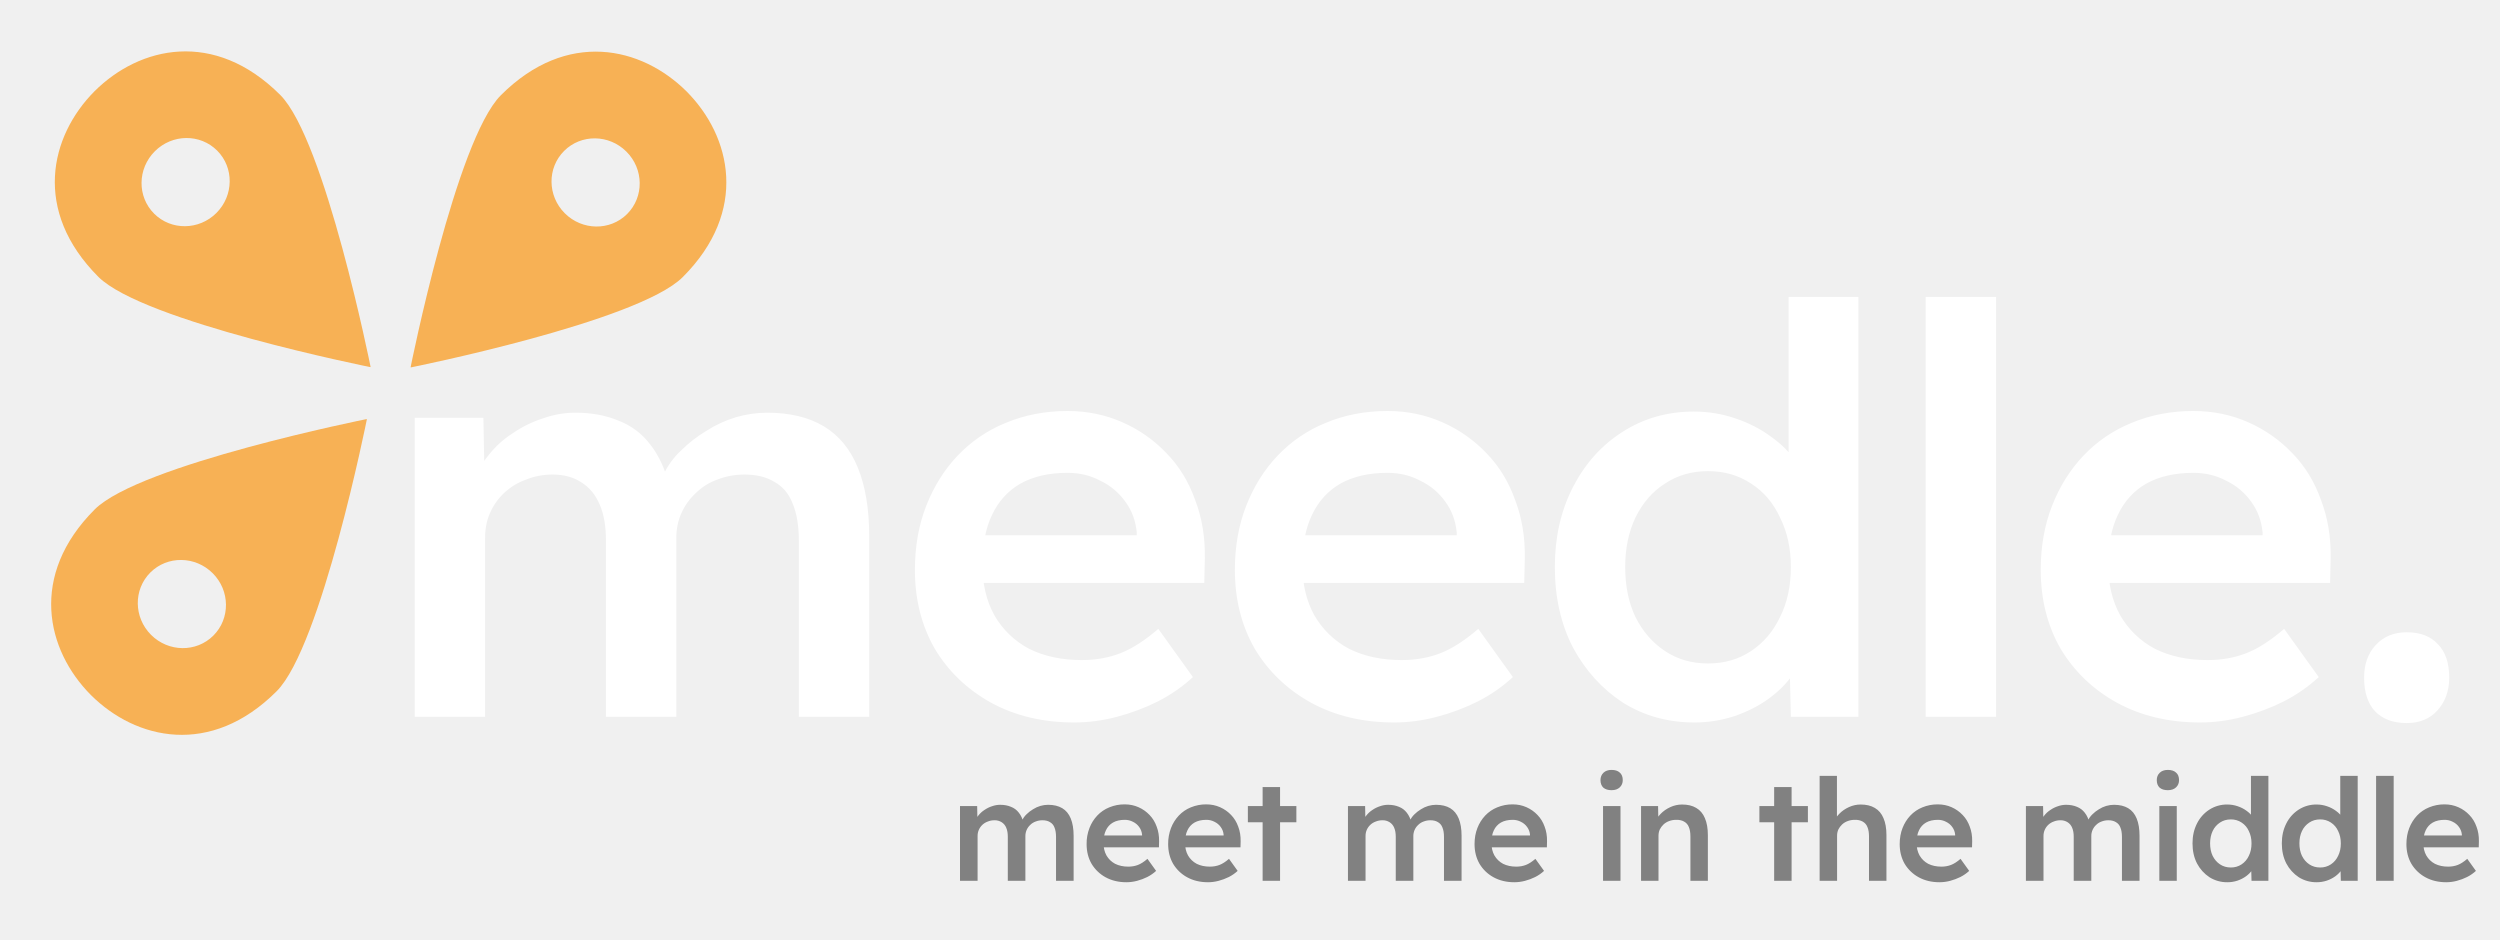
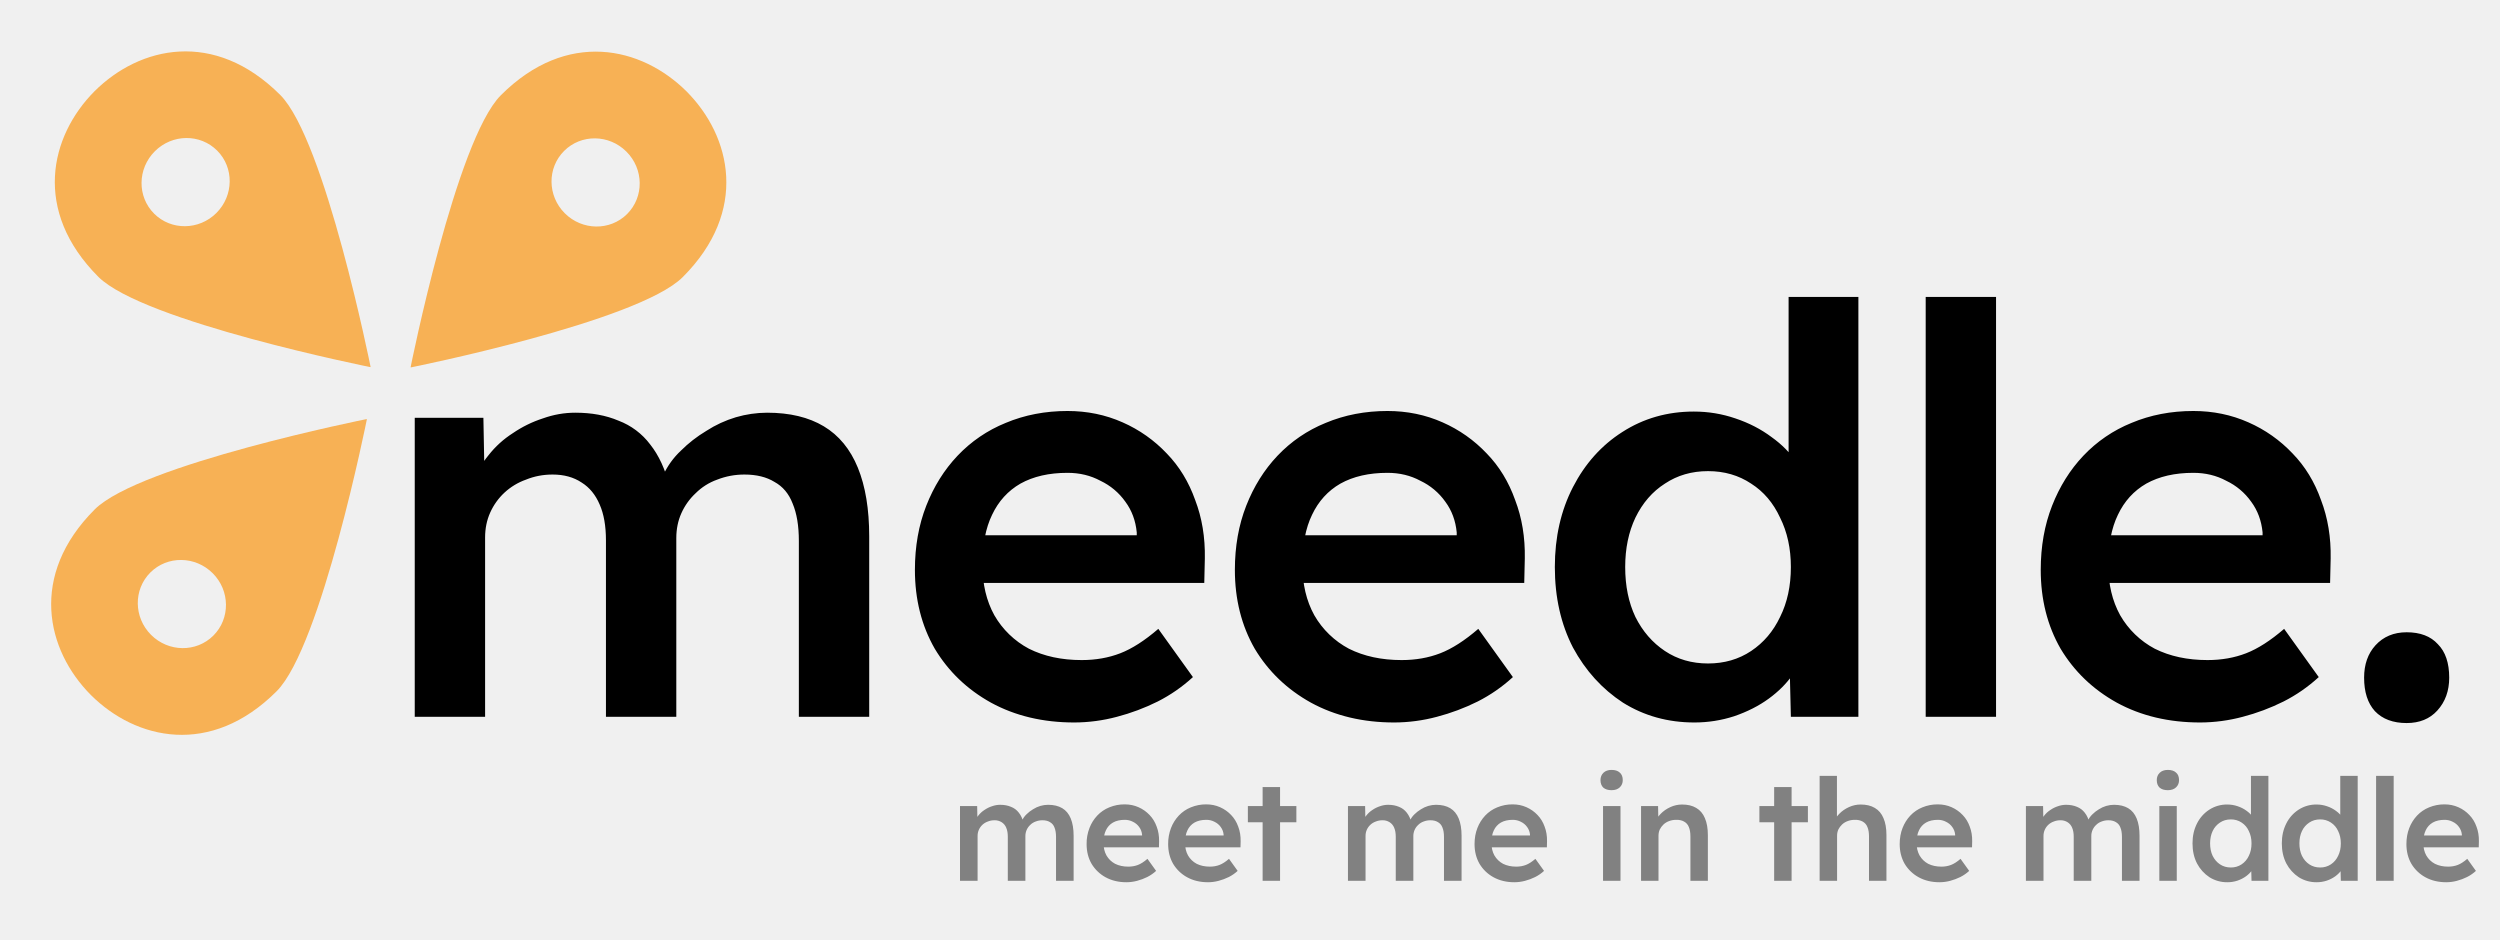
<svg xmlns="http://www.w3.org/2000/svg" width="282" height="106" fill="none">
-   <path fill="#fff" d="M46.783 80.856V47.128h7.744l.128 6.784-1.28.512a9.977 9.977 0 0 1 1.728-3.072 10.986 10.986 0 0 1 2.752-2.496 13.181 13.181 0 0 1 3.392-1.664c1.195-.426 2.41-.64 3.648-.64 1.835 0 3.456.299 4.864.896a8.001 8.001 0 0 1 3.584 2.688c.981 1.238 1.707 2.816 2.176 4.736l-1.216-.256.512-1.024a8.874 8.874 0 0 1 1.984-2.752c.853-.853 1.813-1.6 2.88-2.24a13.021 13.021 0 0 1 3.328-1.536 12.776 12.776 0 0 1 3.52-.512c2.56 0 4.693.512 6.4 1.536 1.707 1.024 2.987 2.582 3.84 4.672.853 2.091 1.28 4.672 1.28 7.744v20.352h-7.936v-19.84c0-1.706-.235-3.114-.704-4.224-.427-1.109-1.11-1.92-2.048-2.432-.896-.554-2.027-.832-3.392-.832-1.067 0-2.09.192-3.072.576a6.565 6.565 0 0 0-2.432 1.536 6.95 6.95 0 0 0-1.6 2.24c-.384.854-.576 1.792-.576 2.816v20.16h-7.936V60.952c0-1.621-.235-2.965-.704-4.032-.47-1.109-1.152-1.941-2.048-2.496-.896-.597-1.984-.896-3.264-.896-1.067 0-2.07.192-3.008.576a7.012 7.012 0 0 0-2.432 1.472 6.95 6.95 0 0 0-1.6 2.24c-.384.854-.576 1.792-.576 2.816v20.224h-7.936Zm74.403.64c-3.541 0-6.677-.746-9.408-2.24-2.688-1.493-4.8-3.52-6.336-6.08-1.493-2.602-2.24-5.568-2.24-8.896 0-2.645.427-5.056 1.28-7.232s2.027-4.053 3.52-5.632a15.442 15.442 0 0 1 5.44-3.712c2.133-.896 4.459-1.344 6.976-1.344 2.219 0 4.288.427 6.208 1.28a15.356 15.356 0 0 1 4.992 3.52c1.408 1.451 2.475 3.2 3.2 5.248.768 2.006 1.131 4.203 1.088 6.592l-.064 2.752h-27.328l-1.472-5.376h22.208l-1.024 1.088v-1.408c-.128-1.322-.555-2.474-1.28-3.456a7.236 7.236 0 0 0-2.816-2.368c-1.109-.597-2.347-.896-3.712-.896-2.091 0-3.861.406-5.312 1.216-1.408.811-2.475 1.984-3.2 3.52-.725 1.494-1.088 3.371-1.088 5.632 0 2.176.448 4.075 1.344 5.696a9.781 9.781 0 0 0 3.904 3.776c1.707.854 3.691 1.28 5.952 1.28 1.579 0 3.029-.256 4.352-.768 1.323-.512 2.752-1.429 4.288-2.752l3.904 5.44a17.752 17.752 0 0 1-3.968 2.752 23.844 23.844 0 0 1-4.608 1.728 18.8 18.8 0 0 1-4.8.64Zm36.092 0c-3.541 0-6.677-.746-9.408-2.24-2.688-1.493-4.8-3.52-6.336-6.08-1.493-2.602-2.24-5.568-2.24-8.896 0-2.645.427-5.056 1.28-7.232s2.027-4.053 3.52-5.632a15.442 15.442 0 0 1 5.44-3.712c2.133-.896 4.459-1.344 6.976-1.344 2.219 0 4.288.427 6.208 1.28a15.356 15.356 0 0 1 4.992 3.52c1.408 1.451 2.475 3.2 3.2 5.248.768 2.006 1.131 4.203 1.088 6.592l-.064 2.752h-27.328l-1.472-5.376h22.208l-1.024 1.088v-1.408c-.128-1.322-.555-2.474-1.28-3.456a7.236 7.236 0 0 0-2.816-2.368c-1.109-.597-2.347-.896-3.712-.896-2.091 0-3.861.406-5.312 1.216-1.408.811-2.475 1.984-3.2 3.52-.725 1.494-1.088 3.371-1.088 5.632 0 2.176.448 4.075 1.344 5.696a9.781 9.781 0 0 0 3.904 3.776c1.707.854 3.691 1.28 5.952 1.28 1.579 0 3.029-.256 4.352-.768 1.323-.512 2.752-1.429 4.288-2.752l3.904 5.44a17.752 17.752 0 0 1-3.968 2.752 23.844 23.844 0 0 1-4.608 1.728 18.8 18.8 0 0 1-4.8.64Zm33.852 0c-2.987 0-5.675-.746-8.064-2.24-2.347-1.536-4.224-3.605-5.632-6.208-1.365-2.645-2.048-5.674-2.048-9.088 0-3.37.683-6.378 2.048-9.024 1.365-2.645 3.221-4.714 5.568-6.208 2.389-1.536 5.077-2.304 8.064-2.304 1.621 0 3.179.256 4.672.768 1.536.512 2.901 1.216 4.096 2.112 1.195.854 2.133 1.814 2.816 2.88.725 1.067 1.131 2.176 1.216 3.328l-2.112.256V33.496h7.872v47.36h-7.616l-.192-7.936 1.536.128c-.043 1.067-.427 2.091-1.152 3.072-.683.982-1.579 1.878-2.688 2.688-1.109.811-2.411 1.472-3.904 1.984-1.451.47-2.944.704-4.48.704Zm1.536-6.656c1.835 0 3.456-.469 4.864-1.408 1.408-.938 2.496-2.218 3.264-3.84.811-1.621 1.216-3.498 1.216-5.632 0-2.09-.405-3.946-1.216-5.568-.768-1.664-1.856-2.944-3.264-3.84-1.408-.938-3.029-1.408-4.864-1.408s-3.456.47-4.864 1.408c-1.408.896-2.517 2.176-3.328 3.84-.768 1.622-1.152 3.478-1.152 5.568 0 2.134.384 4.011 1.152 5.632.811 1.622 1.92 2.902 3.328 3.84 1.408.939 3.029 1.408 4.864 1.408Zm24.552 6.016v-47.36h7.936v47.36h-7.936Zm30.961.64c-3.541 0-6.677-.746-9.408-2.24-2.688-1.493-4.8-3.52-6.336-6.08-1.493-2.602-2.24-5.568-2.24-8.896 0-2.645.427-5.056 1.28-7.232s2.027-4.053 3.52-5.632a15.442 15.442 0 0 1 5.44-3.712c2.133-.896 4.459-1.344 6.976-1.344 2.219 0 4.288.427 6.208 1.28a15.356 15.356 0 0 1 4.992 3.52c1.408 1.451 2.475 3.2 3.2 5.248.768 2.006 1.131 4.203 1.088 6.592l-.064 2.752h-27.328l-1.472-5.376h22.208l-1.024 1.088v-1.408c-.128-1.322-.555-2.474-1.28-3.456a7.236 7.236 0 0 0-2.816-2.368c-1.109-.597-2.347-.896-3.712-.896-2.091 0-3.861.406-5.312 1.216-1.408.811-2.475 1.984-3.2 3.52-.725 1.494-1.088 3.371-1.088 5.632 0 2.176.448 4.075 1.344 5.696a9.781 9.781 0 0 0 3.904 3.776c1.707.854 3.691 1.28 5.952 1.28 1.579 0 3.029-.256 4.352-.768 1.323-.512 2.752-1.429 4.288-2.752l3.904 5.44a17.752 17.752 0 0 1-3.968 2.752 23.844 23.844 0 0 1-4.608 1.728 18.8 18.8 0 0 1-4.8.64Zm23.292.064c-1.536 0-2.731-.448-3.584-1.344-.811-.896-1.216-2.154-1.216-3.776 0-1.493.427-2.709 1.28-3.648.896-.981 2.069-1.472 3.52-1.472 1.536 0 2.709.448 3.52 1.344.853.854 1.28 2.112 1.28 3.776 0 1.494-.448 2.731-1.344 3.712-.853.939-2.005 1.408-3.456 1.408Z" />
+   <path fill="#000" d="M46.783 80.856V47.128h7.744l.128 6.784-1.28.512a9.977 9.977 0 0 1 1.728-3.072 10.986 10.986 0 0 1 2.752-2.496 13.181 13.181 0 0 1 3.392-1.664c1.195-.426 2.41-.64 3.648-.64 1.835 0 3.456.299 4.864.896a8.001 8.001 0 0 1 3.584 2.688c.981 1.238 1.707 2.816 2.176 4.736l-1.216-.256.512-1.024a8.874 8.874 0 0 1 1.984-2.752c.853-.853 1.813-1.6 2.88-2.24a13.021 13.021 0 0 1 3.328-1.536 12.776 12.776 0 0 1 3.52-.512c2.56 0 4.693.512 6.4 1.536 1.707 1.024 2.987 2.582 3.84 4.672.853 2.091 1.28 4.672 1.28 7.744v20.352h-7.936v-19.84c0-1.706-.235-3.114-.704-4.224-.427-1.109-1.11-1.92-2.048-2.432-.896-.554-2.027-.832-3.392-.832-1.067 0-2.09.192-3.072.576a6.565 6.565 0 0 0-2.432 1.536 6.95 6.95 0 0 0-1.6 2.24c-.384.854-.576 1.792-.576 2.816v20.16h-7.936V60.952c0-1.621-.235-2.965-.704-4.032-.47-1.109-1.152-1.941-2.048-2.496-.896-.597-1.984-.896-3.264-.896-1.067 0-2.07.192-3.008.576a7.012 7.012 0 0 0-2.432 1.472 6.95 6.95 0 0 0-1.6 2.24c-.384.854-.576 1.792-.576 2.816v20.224h-7.936Zm74.403.64c-3.541 0-6.677-.746-9.408-2.24-2.688-1.493-4.8-3.52-6.336-6.08-1.493-2.602-2.24-5.568-2.24-8.896 0-2.645.427-5.056 1.28-7.232s2.027-4.053 3.52-5.632a15.442 15.442 0 0 1 5.44-3.712c2.133-.896 4.459-1.344 6.976-1.344 2.219 0 4.288.427 6.208 1.28a15.356 15.356 0 0 1 4.992 3.52c1.408 1.451 2.475 3.2 3.2 5.248.768 2.006 1.131 4.203 1.088 6.592l-.064 2.752h-27.328l-1.472-5.376h22.208l-1.024 1.088v-1.408c-.128-1.322-.555-2.474-1.28-3.456a7.236 7.236 0 0 0-2.816-2.368c-1.109-.597-2.347-.896-3.712-.896-2.091 0-3.861.406-5.312 1.216-1.408.811-2.475 1.984-3.2 3.52-.725 1.494-1.088 3.371-1.088 5.632 0 2.176.448 4.075 1.344 5.696a9.781 9.781 0 0 0 3.904 3.776c1.707.854 3.691 1.28 5.952 1.28 1.579 0 3.029-.256 4.352-.768 1.323-.512 2.752-1.429 4.288-2.752l3.904 5.44a17.752 17.752 0 0 1-3.968 2.752 23.844 23.844 0 0 1-4.608 1.728 18.8 18.8 0 0 1-4.8.64Zm36.092 0c-3.541 0-6.677-.746-9.408-2.24-2.688-1.493-4.8-3.52-6.336-6.08-1.493-2.602-2.24-5.568-2.24-8.896 0-2.645.427-5.056 1.28-7.232s2.027-4.053 3.52-5.632a15.442 15.442 0 0 1 5.44-3.712c2.133-.896 4.459-1.344 6.976-1.344 2.219 0 4.288.427 6.208 1.28a15.356 15.356 0 0 1 4.992 3.52c1.408 1.451 2.475 3.2 3.2 5.248.768 2.006 1.131 4.203 1.088 6.592l-.064 2.752h-27.328l-1.472-5.376h22.208l-1.024 1.088v-1.408c-.128-1.322-.555-2.474-1.28-3.456a7.236 7.236 0 0 0-2.816-2.368c-1.109-.597-2.347-.896-3.712-.896-2.091 0-3.861.406-5.312 1.216-1.408.811-2.475 1.984-3.2 3.52-.725 1.494-1.088 3.371-1.088 5.632 0 2.176.448 4.075 1.344 5.696a9.781 9.781 0 0 0 3.904 3.776c1.707.854 3.691 1.28 5.952 1.28 1.579 0 3.029-.256 4.352-.768 1.323-.512 2.752-1.429 4.288-2.752l3.904 5.44a17.752 17.752 0 0 1-3.968 2.752 23.844 23.844 0 0 1-4.608 1.728 18.8 18.8 0 0 1-4.8.64Zm33.852 0c-2.987 0-5.675-.746-8.064-2.24-2.347-1.536-4.224-3.605-5.632-6.208-1.365-2.645-2.048-5.674-2.048-9.088 0-3.37.683-6.378 2.048-9.024 1.365-2.645 3.221-4.714 5.568-6.208 2.389-1.536 5.077-2.304 8.064-2.304 1.621 0 3.179.256 4.672.768 1.536.512 2.901 1.216 4.096 2.112 1.195.854 2.133 1.814 2.816 2.88.725 1.067 1.131 2.176 1.216 3.328l-2.112.256V33.496h7.872v47.36h-7.616l-.192-7.936 1.536.128c-.043 1.067-.427 2.091-1.152 3.072-.683.982-1.579 1.878-2.688 2.688-1.109.811-2.411 1.472-3.904 1.984-1.451.47-2.944.704-4.48.704Zm1.536-6.656c1.835 0 3.456-.469 4.864-1.408 1.408-.938 2.496-2.218 3.264-3.84.811-1.621 1.216-3.498 1.216-5.632 0-2.09-.405-3.946-1.216-5.568-.768-1.664-1.856-2.944-3.264-3.84-1.408-.938-3.029-1.408-4.864-1.408s-3.456.47-4.864 1.408c-1.408.896-2.517 2.176-3.328 3.84-.768 1.622-1.152 3.478-1.152 5.568 0 2.134.384 4.011 1.152 5.632.811 1.622 1.92 2.902 3.328 3.84 1.408.939 3.029 1.408 4.864 1.408Zm24.552 6.016v-47.36h7.936v47.36h-7.936Zm30.961.64c-3.541 0-6.677-.746-9.408-2.24-2.688-1.493-4.8-3.52-6.336-6.08-1.493-2.602-2.24-5.568-2.24-8.896 0-2.645.427-5.056 1.28-7.232s2.027-4.053 3.52-5.632a15.442 15.442 0 0 1 5.44-3.712c2.133-.896 4.459-1.344 6.976-1.344 2.219 0 4.288.427 6.208 1.28a15.356 15.356 0 0 1 4.992 3.52c1.408 1.451 2.475 3.2 3.2 5.248.768 2.006 1.131 4.203 1.088 6.592l-.064 2.752h-27.328l-1.472-5.376h22.208l-1.024 1.088v-1.408c-.128-1.322-.555-2.474-1.28-3.456a7.236 7.236 0 0 0-2.816-2.368c-1.109-.597-2.347-.896-3.712-.896-2.091 0-3.861.406-5.312 1.216-1.408.811-2.475 1.984-3.2 3.52-.725 1.494-1.088 3.371-1.088 5.632 0 2.176.448 4.075 1.344 5.696a9.781 9.781 0 0 0 3.904 3.776c1.707.854 3.691 1.28 5.952 1.28 1.579 0 3.029-.256 4.352-.768 1.323-.512 2.752-1.429 4.288-2.752l3.904 5.44a17.752 17.752 0 0 1-3.968 2.752 23.844 23.844 0 0 1-4.608 1.728 18.8 18.8 0 0 1-4.8.64Zm23.292.064c-1.536 0-2.731-.448-3.584-1.344-.811-.896-1.216-2.154-1.216-3.776 0-1.493.427-2.709 1.28-3.648.896-.981 2.069-1.472 3.52-1.472 1.536 0 2.709.448 3.52 1.344.853.854 1.28 2.112 1.28 3.776 0 1.494-.448 2.731-1.344 3.712-.853.939-2.005 1.408-3.456 1.408Z" />
  <path fill="#818181" d="M108.288 99.357v-8.432h1.936l.032 1.696-.32.128c.096-.277.24-.533.432-.768.192-.245.421-.453.688-.624.267-.181.549-.32.848-.416.299-.106.603-.16.912-.16.459 0 .864.075 1.216.224.363.139.661.363.896.672.245.31.427.704.544 1.184l-.304-.064.128-.256c.117-.256.283-.485.496-.688.213-.213.453-.4.72-.56.267-.17.544-.299.832-.384.299-.085.592-.128.88-.128.64 0 1.173.128 1.6.384.427.256.747.645.96 1.168.213.523.32 1.168.32 1.936v5.088h-1.984v-4.96c0-.427-.059-.779-.176-1.056a1.12 1.12 0 0 0-.512-.608c-.224-.139-.507-.208-.848-.208-.267 0-.523.048-.768.144a1.64 1.64 0 0 0-.608.384 1.696 1.696 0 0 0-.544 1.264v5.04h-1.984v-4.976c0-.405-.059-.741-.176-1.008a1.302 1.302 0 0 0-.512-.624 1.437 1.437 0 0 0-.816-.224c-.267 0-.517.048-.752.144a1.732 1.732 0 0 0-1.008.928 1.696 1.696 0 0 0-.144.704v5.056h-1.984Zm18.777.16c-.886 0-1.67-.186-2.352-.56a4.174 4.174 0 0 1-1.584-1.52c-.374-.65-.56-1.392-.56-2.224a4.9 4.9 0 0 1 .32-1.808 4.3 4.3 0 0 1 .88-1.408 3.857 3.857 0 0 1 1.36-.928 4.455 4.455 0 0 1 1.744-.336c.554 0 1.072.107 1.552.32.48.213.896.507 1.248.88.352.363.618.8.8 1.312.192.501.282 1.05.272 1.648l-.016.688h-6.832l-.368-1.344h5.552l-.256.272v-.352a1.701 1.701 0 0 0-.32-.864 1.814 1.814 0 0 0-.704-.592 1.928 1.928 0 0 0-.928-.224c-.523 0-.966.102-1.328.304a1.943 1.943 0 0 0-.8.88c-.182.373-.272.843-.272 1.408 0 .544.112 1.019.336 1.424.234.406.56.72.976.944.426.213.922.32 1.488.32.394 0 .757-.064 1.088-.192.33-.128.688-.357 1.072-.688l.976 1.36a4.446 4.446 0 0 1-.992.688 5.98 5.98 0 0 1-1.152.432c-.406.107-.806.16-1.2.16Zm9.199 0c-.886 0-1.67-.186-2.352-.56a4.174 4.174 0 0 1-1.584-1.52c-.374-.65-.56-1.392-.56-2.224a4.9 4.9 0 0 1 .32-1.808 4.3 4.3 0 0 1 .88-1.408 3.857 3.857 0 0 1 1.36-.928 4.455 4.455 0 0 1 1.744-.336c.554 0 1.072.107 1.552.32.48.213.896.507 1.248.88.352.363.618.8.8 1.312.192.501.282 1.05.272 1.648l-.016.688h-6.832l-.368-1.344h5.552l-.256.272v-.352a1.701 1.701 0 0 0-.32-.864 1.814 1.814 0 0 0-.704-.592 1.928 1.928 0 0 0-.928-.224c-.523 0-.966.102-1.328.304a1.943 1.943 0 0 0-.8.88c-.182.373-.272.843-.272 1.408 0 .544.112 1.019.336 1.424.234.406.56.72.976.944.426.213.922.32 1.488.32.394 0 .757-.064 1.088-.192.33-.128.688-.357 1.072-.688l.976 1.36a4.446 4.446 0 0 1-.992.688 5.98 5.98 0 0 1-1.152.432c-.406.107-.806.16-1.2.16Zm6.159-.16V88.781h1.968v10.576h-1.968Zm-1.664-6.608v-1.824h5.472v1.824h-5.472Zm11.29 6.608v-8.432h1.936l.032 1.696-.32.128c.096-.277.24-.533.432-.768.192-.245.421-.453.688-.624.266-.181.549-.32.848-.416.298-.106.602-.16.912-.16.458 0 .864.075 1.216.224.362.139.661.363.896.672.245.31.426.704.544 1.184l-.304-.064.128-.256c.117-.256.282-.485.496-.688.213-.213.453-.4.72-.56.266-.17.544-.299.832-.384.298-.085.592-.128.88-.128.64 0 1.173.128 1.6.384.426.256.746.645.96 1.168.213.523.32 1.168.32 1.936v5.088h-1.984v-4.96c0-.427-.059-.779-.176-1.056a1.124 1.124 0 0 0-.512-.608c-.224-.139-.507-.208-.848-.208-.267 0-.523.048-.768.144a1.632 1.632 0 0 0-.608.384 1.696 1.696 0 0 0-.544 1.264v5.04h-1.984v-4.976c0-.405-.059-.741-.176-1.008a1.308 1.308 0 0 0-.512-.624 1.437 1.437 0 0 0-.816-.224c-.267 0-.518.048-.752.144a1.743 1.743 0 0 0-1.008.928 1.696 1.696 0 0 0-.144.704v5.056h-1.984Zm18.776.16c-.885 0-1.669-.186-2.352-.56a4.174 4.174 0 0 1-1.584-1.52c-.373-.65-.56-1.392-.56-2.224 0-.661.107-1.264.32-1.808a4.332 4.332 0 0 1 .88-1.408 3.866 3.866 0 0 1 1.36-.928 4.462 4.462 0 0 1 1.744-.336c.555 0 1.072.107 1.552.32.48.213.896.507 1.248.88.352.363.619.8.8 1.312.192.501.283 1.05.272 1.648l-.016.688h-6.832l-.368-1.344h5.552l-.256.272v-.352a1.692 1.692 0 0 0-.32-.864 1.807 1.807 0 0 0-.704-.592 1.922 1.922 0 0 0-.928-.224c-.522 0-.965.102-1.328.304a1.949 1.949 0 0 0-.8.88c-.181.373-.272.843-.272 1.408 0 .544.112 1.019.336 1.424.235.406.56.72.976.944.427.213.923.32 1.488.32.395 0 .758-.064 1.088-.192.331-.128.688-.357 1.072-.688l.976 1.36a4.423 4.423 0 0 1-.992.688 5.93 5.93 0 0 1-1.152.432 4.7 4.7 0 0 1-1.2.16Zm9.998-.16v-8.432h1.968v8.432h-1.968Zm.96-10.224c-.394 0-.704-.096-.928-.288-.213-.203-.32-.485-.32-.848 0-.341.112-.618.336-.832.224-.213.528-.32.912-.32.406 0 .715.102.928.304.224.192.336.475.336.848 0 .33-.112.603-.336.816-.224.213-.533.32-.928.32Zm3.328 10.224v-8.432h1.92l.032 1.728-.368.192c.107-.384.315-.73.624-1.04.309-.32.677-.576 1.104-.768a3.167 3.167 0 0 1 1.312-.288c.64 0 1.173.128 1.6.384.437.256.763.64.976 1.152.224.512.336 1.152.336 1.92v5.152h-1.968V94.35c0-.427-.059-.779-.176-1.056a1.17 1.17 0 0 0-.544-.624c-.245-.138-.544-.203-.896-.192-.288 0-.555.048-.8.144a1.79 1.79 0 0 0-.624.384c-.171.16-.309.347-.416.56a1.696 1.696 0 0 0-.144.704v5.088h-1.968Zm15.013 0V88.781h1.968v10.576h-1.968Zm-1.664-6.608v-1.824h5.472v1.824h-5.472Zm6.795 6.608v-11.84h1.952v5.136l-.368.192c.107-.384.315-.73.624-1.04.309-.32.677-.576 1.104-.768a3.167 3.167 0 0 1 1.312-.288c.64 0 1.173.128 1.6.384.437.256.763.64.976 1.152.224.512.336 1.152.336 1.92v5.152h-1.968V94.35c0-.427-.059-.779-.176-1.056a1.17 1.17 0 0 0-.544-.624c-.245-.138-.544-.203-.896-.192-.288 0-.555.048-.8.144a1.79 1.79 0 0 0-.624.384c-.171.16-.309.347-.416.56a1.696 1.696 0 0 0-.144.704v5.088h-1.968Zm13.526.16c-.885 0-1.669-.186-2.352-.56a4.174 4.174 0 0 1-1.584-1.52c-.373-.65-.56-1.392-.56-2.224 0-.661.107-1.264.32-1.808a4.316 4.316 0 0 1 .88-1.408 3.857 3.857 0 0 1 1.36-.928 4.458 4.458 0 0 1 1.744-.336c.555 0 1.072.107 1.552.32.48.213.896.507 1.248.88.352.363.619.8.8 1.312.192.501.283 1.05.272 1.648l-.016.688h-6.832l-.368-1.344h5.552l-.256.272v-.352a1.701 1.701 0 0 0-.32-.864 1.807 1.807 0 0 0-.704-.592 1.925 1.925 0 0 0-.928-.224c-.523 0-.965.102-1.328.304a1.943 1.943 0 0 0-.8.88c-.181.373-.272.843-.272 1.408 0 .544.112 1.019.336 1.424.235.406.56.72.976.944.427.213.923.32 1.488.32a2.99 2.99 0 0 0 1.088-.192c.331-.128.688-.357 1.072-.688l.976 1.36a4.446 4.446 0 0 1-.992.688 5.98 5.98 0 0 1-1.152.432 4.7 4.7 0 0 1-1.2.16Zm9.742-.16v-8.432h1.936l.032 1.696-.32.128c.096-.277.24-.533.432-.768.192-.245.421-.453.688-.624.267-.181.549-.32.848-.416.299-.106.603-.16.912-.16.459 0 .864.075 1.216.224.363.139.661.363.896.672.245.31.427.704.544 1.184l-.304-.064.128-.256c.117-.256.283-.485.496-.688.213-.213.453-.4.72-.56.267-.17.544-.299.832-.384.299-.085.592-.128.88-.128.64 0 1.173.128 1.6.384.427.256.747.645.96 1.168.213.523.32 1.168.32 1.936v5.088h-1.984v-4.96c0-.427-.059-.779-.176-1.056a1.12 1.12 0 0 0-.512-.608c-.224-.139-.507-.208-.848-.208-.267 0-.523.048-.768.144a1.64 1.64 0 0 0-.608.384 1.696 1.696 0 0 0-.544 1.264v5.04h-1.984v-4.976c0-.405-.059-.741-.176-1.008a1.302 1.302 0 0 0-.512-.624 1.437 1.437 0 0 0-.816-.224c-.267 0-.517.048-.752.144a1.732 1.732 0 0 0-1.008.928 1.696 1.696 0 0 0-.144.704v5.056h-1.984Zm15.049 0v-8.432h1.968v8.432h-1.968Zm.96-10.224c-.395 0-.704-.096-.928-.288-.214-.203-.32-.485-.32-.848 0-.341.112-.618.336-.832.224-.213.528-.32.912-.32.405 0 .714.102.928.304.224.192.336.475.336.848 0 .33-.112.603-.336.816-.224.213-.534.32-.928.32Zm6.719 10.384a3.729 3.729 0 0 1-2.016-.56 4.218 4.218 0 0 1-1.408-1.552c-.341-.661-.512-1.418-.512-2.272 0-.843.171-1.594.512-2.256a3.943 3.943 0 0 1 1.392-1.552 3.651 3.651 0 0 1 2.016-.576c.406 0 .795.064 1.168.192.384.128.726.304 1.024.528.299.214.534.454.704.72.182.267.283.544.304.832l-.528.064v-5.568h1.968v11.84h-1.904l-.048-1.984.384.032a1.36 1.36 0 0 1-.288.768c-.17.245-.394.47-.672.672a3.633 3.633 0 0 1-.976.496 3.614 3.614 0 0 1-1.12.176Zm.384-1.664a2.14 2.14 0 0 0 1.216-.352 2.32 2.32 0 0 0 .816-.96c.203-.405.304-.874.304-1.408 0-.522-.101-.986-.304-1.392a2.194 2.194 0 0 0-.816-.96 2.14 2.14 0 0 0-1.216-.352c-.458 0-.864.117-1.216.352a2.3 2.3 0 0 0-.832.96c-.192.406-.288.87-.288 1.392 0 .534.096 1.003.288 1.408.203.406.48.725.832.96s.758.352 1.216.352Zm9.69 1.664a3.729 3.729 0 0 1-2.016-.56 4.218 4.218 0 0 1-1.408-1.552c-.341-.661-.512-1.418-.512-2.272 0-.843.171-1.594.512-2.256a3.943 3.943 0 0 1 1.392-1.552 3.651 3.651 0 0 1 2.016-.576c.406 0 .795.064 1.168.192.384.128.726.304 1.024.528.299.214.534.454.704.72.182.267.283.544.304.832l-.528.064v-5.568h1.968v11.84h-1.904l-.048-1.984.384.032a1.36 1.36 0 0 1-.288.768c-.17.245-.394.47-.672.672a3.633 3.633 0 0 1-.976.496 3.614 3.614 0 0 1-1.12.176Zm.384-1.664a2.14 2.14 0 0 0 1.216-.352 2.32 2.32 0 0 0 .816-.96c.203-.405.304-.874.304-1.408 0-.522-.101-.986-.304-1.392a2.194 2.194 0 0 0-.816-.96 2.14 2.14 0 0 0-1.216-.352c-.458 0-.864.117-1.216.352a2.3 2.3 0 0 0-.832.96c-.192.406-.288.87-.288 1.392 0 .534.096 1.003.288 1.408.203.406.48.725.832.96s.758.352 1.216.352Zm6.314 1.504v-11.84h1.984v11.84h-1.984Zm7.916.16c-.885 0-1.669-.186-2.352-.56a4.174 4.174 0 0 1-1.584-1.52c-.373-.65-.56-1.392-.56-2.224 0-.661.107-1.264.32-1.808a4.332 4.332 0 0 1 .88-1.408 3.866 3.866 0 0 1 1.36-.928 4.462 4.462 0 0 1 1.744-.336c.555 0 1.072.107 1.552.32.48.213.896.507 1.248.88.352.363.619.8.8 1.312.192.501.283 1.05.272 1.648l-.016.688h-6.832l-.368-1.344h5.552l-.256.272v-.352a1.692 1.692 0 0 0-.32-.864 1.807 1.807 0 0 0-.704-.592 1.922 1.922 0 0 0-.928-.224c-.522 0-.965.102-1.328.304a1.949 1.949 0 0 0-.8.88c-.181.373-.272.843-.272 1.408 0 .544.112 1.019.336 1.424.235.406.56.72.976.944.427.213.923.32 1.488.32.395 0 .758-.064 1.088-.192.331-.128.688-.357 1.072-.688l.976 1.36a4.423 4.423 0 0 1-.992.688 5.93 5.93 0 0 1-1.152.432 4.7 4.7 0 0 1-1.2.16Z" />
  <path fill="#F7B155" d="M41.774 41.39c.006.005.03.005.03.005s-5.135-25.627-10.19-30.682c-7.439-7.439-15.868-5.482-20.944-.428-5.053 5.076-7.01 13.505.428 20.944 5.055 5.054 30.688 10.183 30.688 10.183l-.012-.023Zm-24.39-17.292c-1.922-1.921-1.886-5.067.079-7.032 1.965-1.965 5.11-2 7.032-.08 1.921 1.921 1.88 5.073-.085 7.038-1.96 1.96-5.105 1.995-7.027.074ZM46.339 41.416c-.006.006-.005.03-.005.03s25.626-5.135 30.68-10.19c7.44-7.438 5.483-15.868.43-20.944-5.077-5.053-13.506-7.01-20.945.429-5.054 5.054-10.183 30.687-10.183 30.687l.023-.011Zm17.291-24.39c1.921-1.922 5.067-1.886 7.032.079 1.965 1.965 2 5.11.08 7.032-1.922 1.921-5.073 1.88-7.038-.085-1.96-1.96-1.995-5.105-.074-7.026ZM41.362 47.3c.006-.006.006-.03.006-.03S15.74 52.406 10.686 57.46c-7.438 7.439-5.481 15.868-.428 20.944 5.076 5.053 13.505 7.01 20.944-.428 5.055-5.055 10.183-30.688 10.183-30.688l-.023.012ZM24.071 71.69c-1.921 1.922-5.067 1.886-7.032-.079-1.965-1.965-2-5.11-.08-7.032 1.922-1.921 5.073-1.88 7.038.085 1.96 1.96 1.995 5.105.074 7.027Z" />
</svg>
